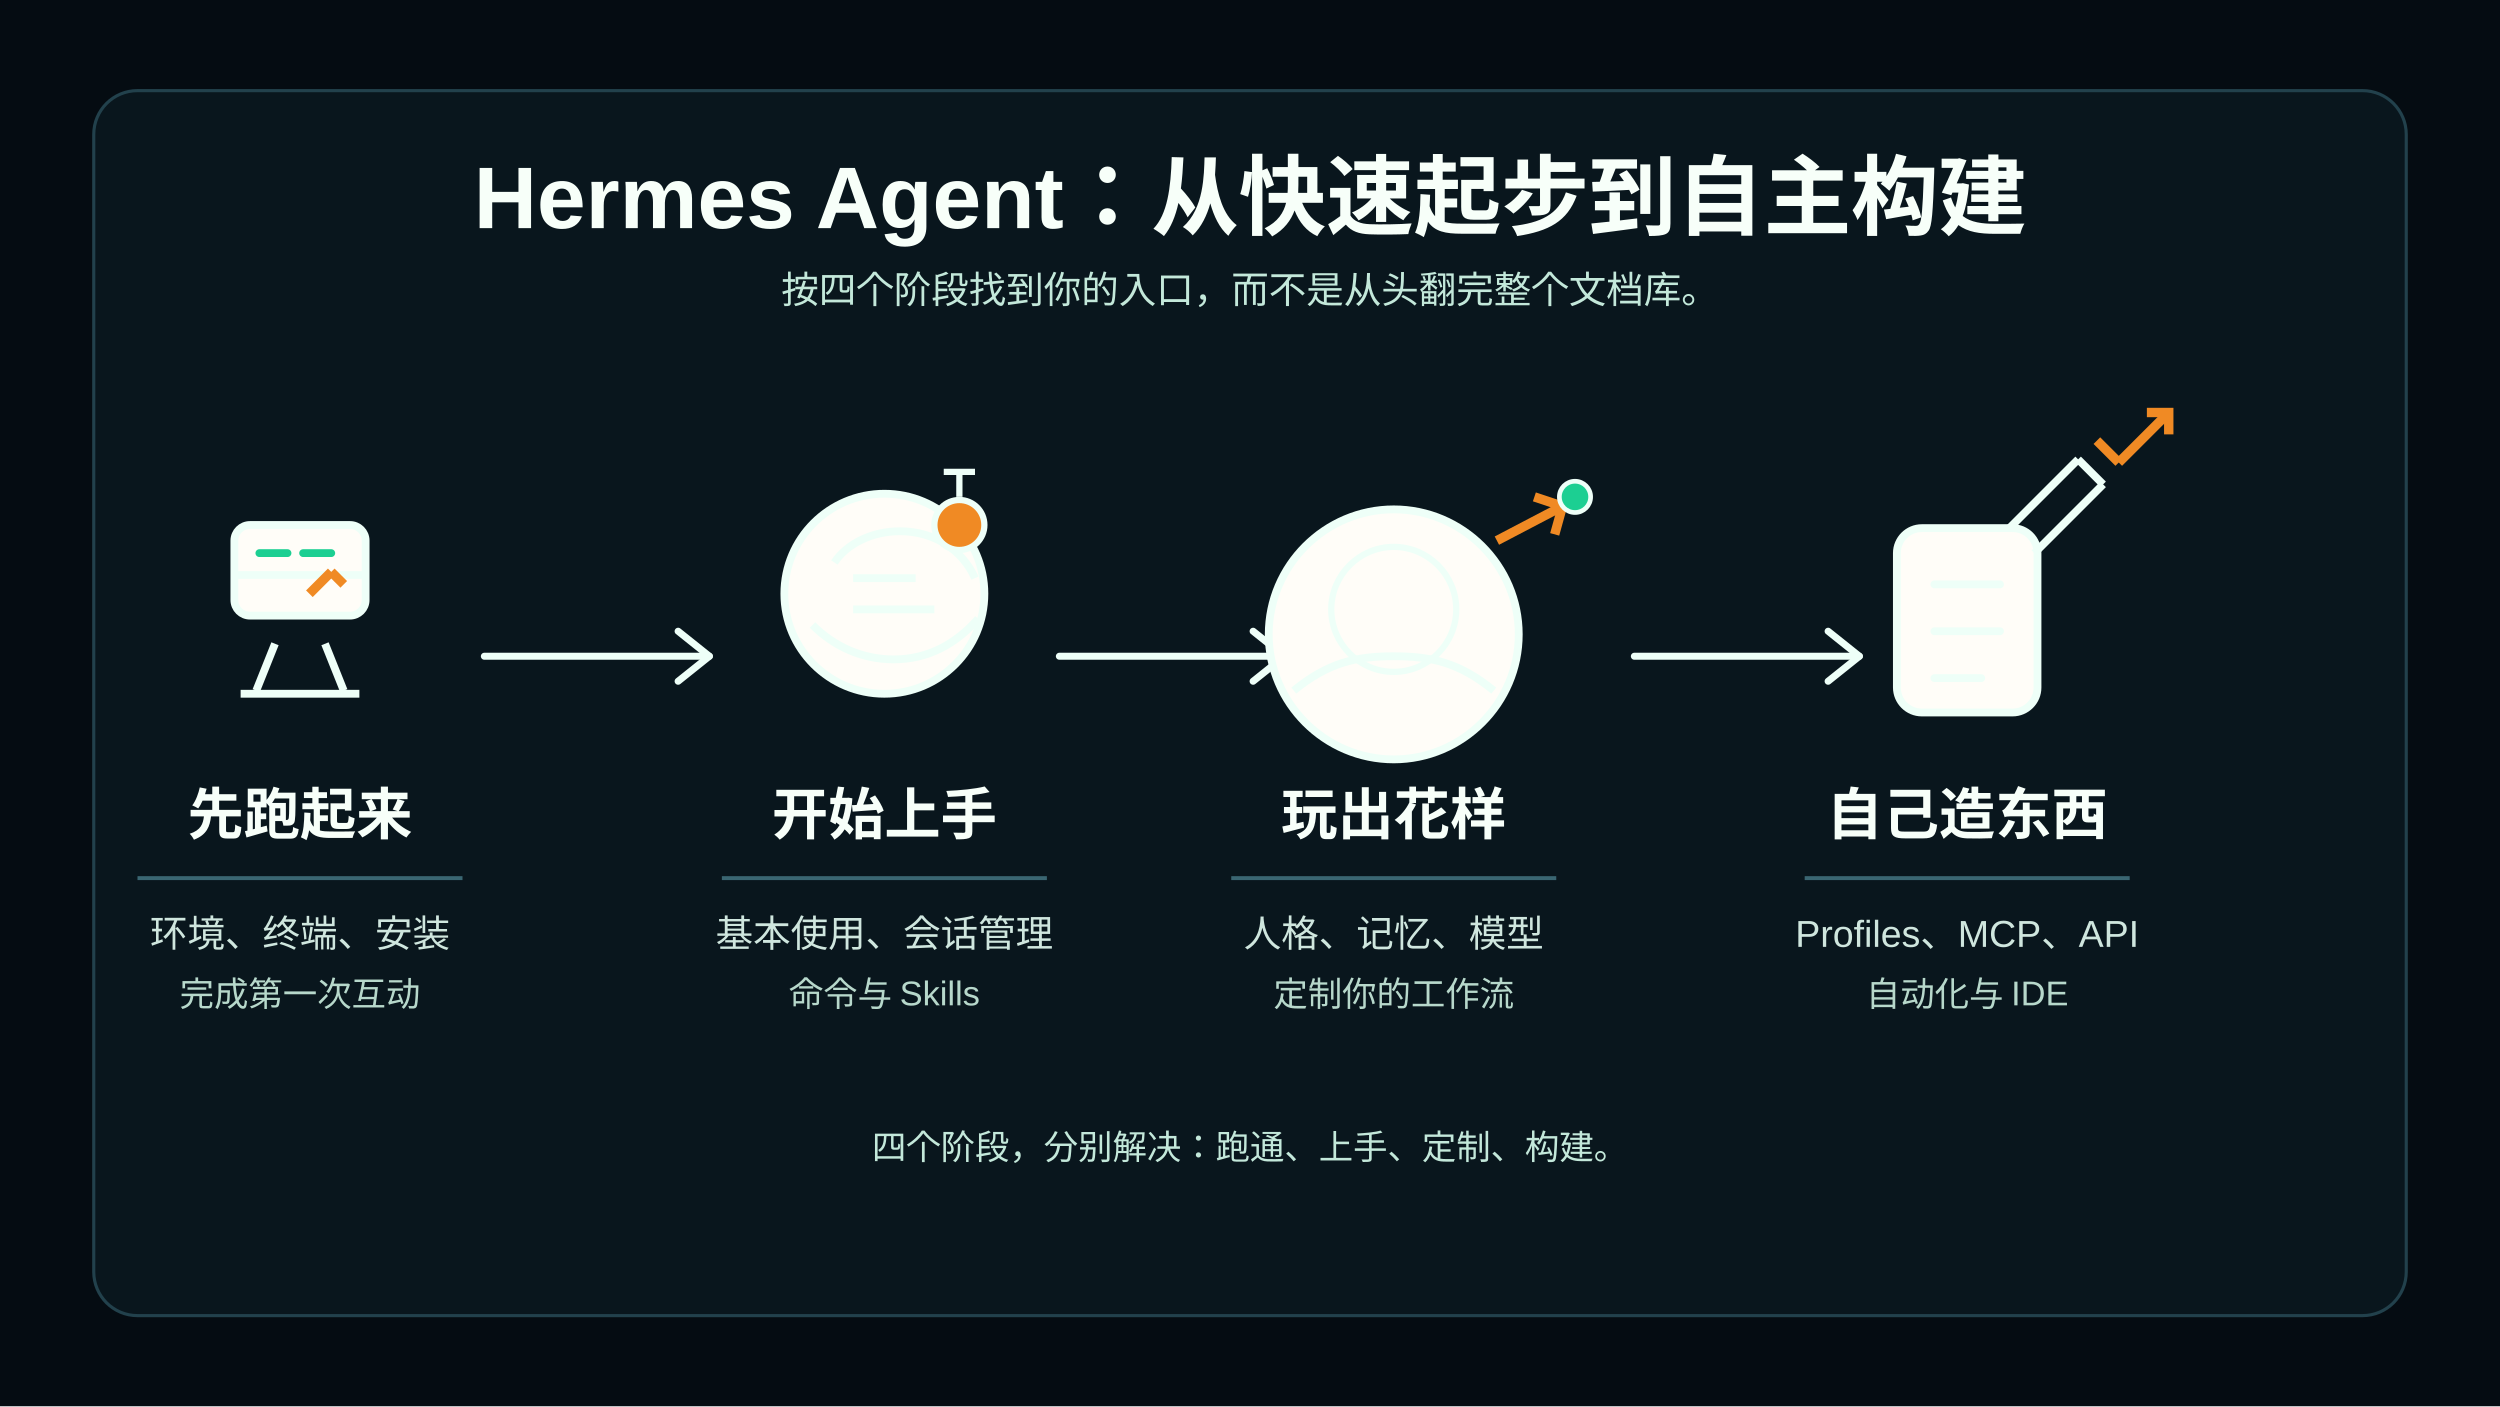
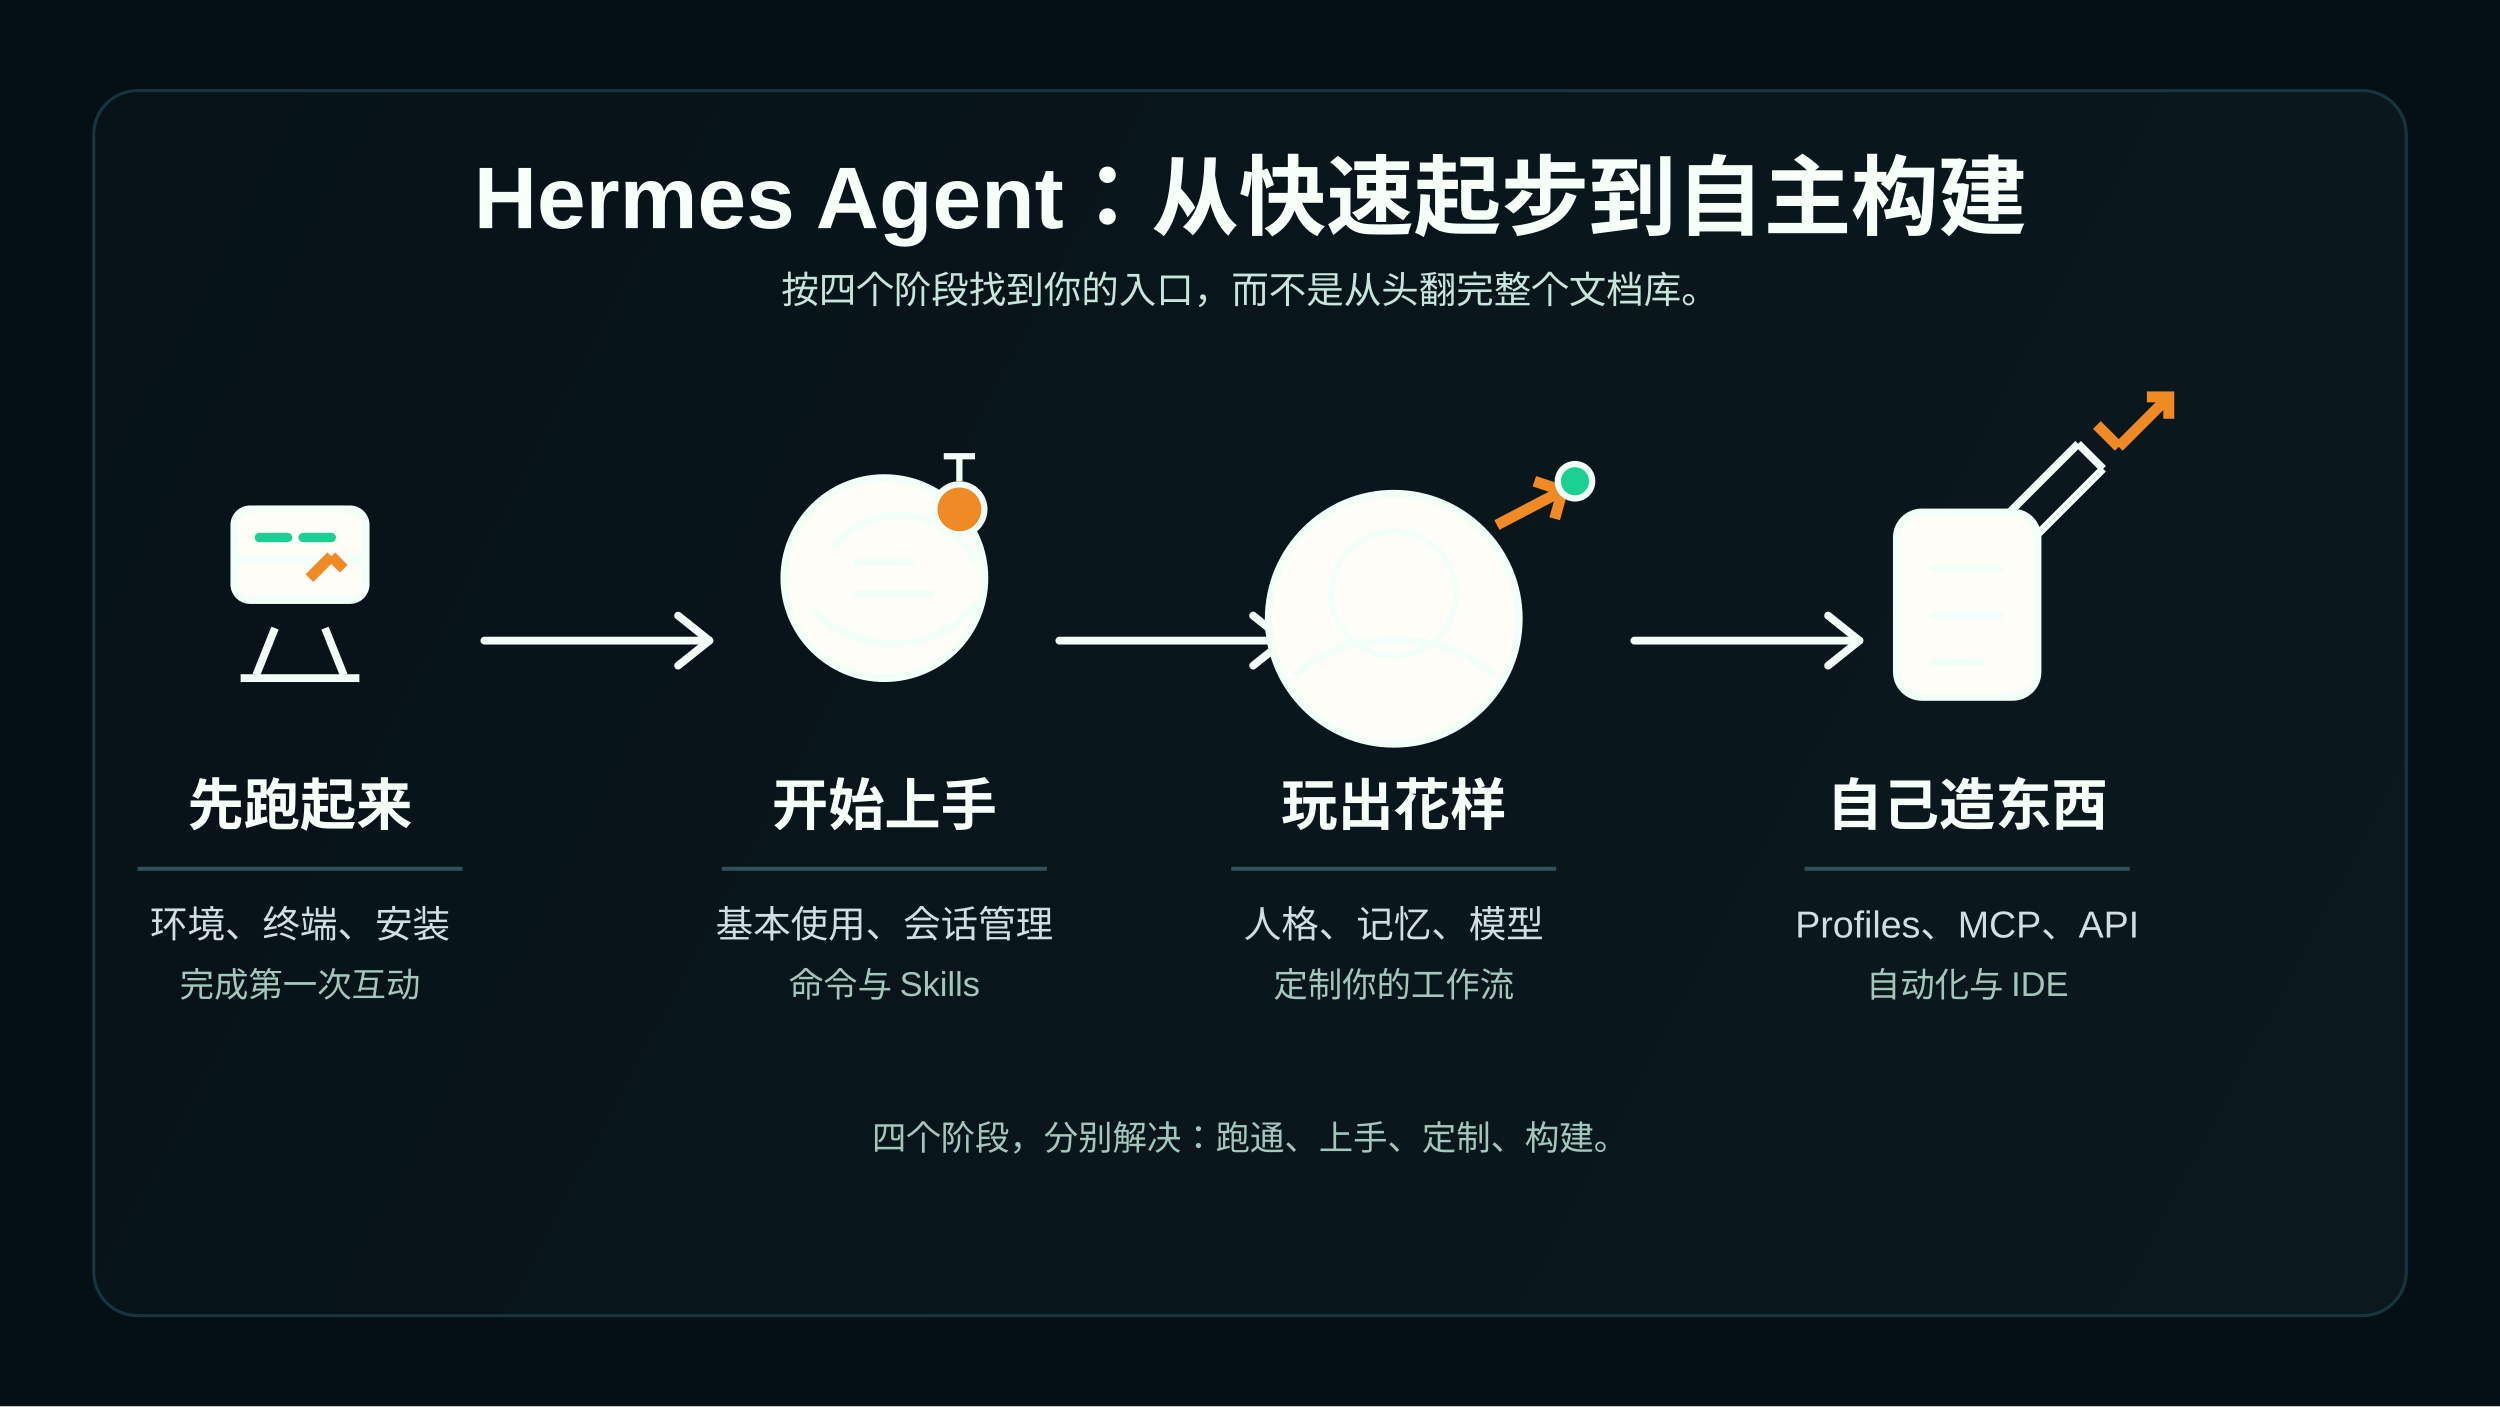
<svg xmlns="http://www.w3.org/2000/svg" width="1600" height="900" viewBox="0 0 1600 900" fill="none">
-   <rect width="1600" height="900" fill="#050C12" />
-   <rect x="60" y="58" width="1480" height="784" rx="28" fill="#09161D" stroke="#22414C" stroke-width="2" />
+   <defs>
+     <linearGradient id="bg" x1="60" y1="58" x2="1540" y2="842" gradientUnits="userSpaceOnUse">
+       <stop stop-color="#061217" />
+       <stop offset="1" stop-color="#0B191F" />
+     </linearGradient>
+     <linearGradient id="panel" x1="0" y1="0" x2="1" y2="1">
+       <stop stop-color="#11242D" />
+       <stop offset="1" stop-color="#0B171F" />
+     </linearGradient>
+   </defs>
+   <rect width="1600" height="900" fill="#041015" />
+   <rect x="60" y="58" width="1480" height="784" rx="28" fill="url(#bg)" stroke="#173540" stroke-width="2" />
  <text x="800" y="146" text-anchor="middle" fill="#F7FFF9" font-size="56" font-family="Arial, PingFang SC, Microsoft YaHei, sans-serif" font-weight="700">Hermes Agent：从快速起步到自主构建</text>
-   <text x="800" y="194" text-anchor="middle" fill="#C3E8DA" font-size="24" font-family="Arial, PingFang SC, Microsoft YaHei, sans-serif">按四个阶段找到你的入口，而不是从头翻完整个文档库。</text>
-   <g stroke="#EEFFF8" stroke-width="4.5" stroke-linecap="round" stroke-linejoin="round">
-     <path d="M310 420H454" />
-     <path d="M434 404L454 420L434 436" />
-     <path d="M678 420H822" />
-     <path d="M802 404L822 420L802 436" />
-     <path d="M1046 420H1190" />
-     <path d="M1170 404L1190 420L1170 436" />
+   <text x="800" y="194" text-anchor="middle" fill="#C7E6DB" font-size="24" font-family="Arial, PingFang SC, Microsoft YaHei, sans-serif">按四个阶段找到你的入口，而不是从头翻完整个文档库。</text>
+   <g stroke="#F2FFF9" stroke-width="5" stroke-linecap="round" stroke-linejoin="round">
+     <path d="M310 410H454" />
+     <path d="M434 394L454 410L434 426" />
+     <path d="M678 410H822" />
+     <path d="M802 394L822 410L802 426" />
+     <path d="M1046 410H1190" />
+     <path d="M1170 394L1190 410L1170 426" />
  </g>
  <g>
-     <rect x="150" y="336" width="84" height="58" rx="10" fill="#FFFDF8" stroke="#EEFFF8" stroke-width="5" />
-     <path d="M150 368H234" stroke="#EEFFF8" stroke-width="5" />
-     <path d="M166 354H184" stroke="#1CCF92" stroke-width="5" stroke-linecap="round" />
-     <path d="M194 354H212" stroke="#1CCF92" stroke-width="5" stroke-linecap="round" />
-     <path d="M176 412L164 442" stroke="#EEFFF8" stroke-width="5" />
-     <path d="M208 412L220 442" stroke="#EEFFF8" stroke-width="5" />
-     <path d="M154 444H230" stroke="#EEFFF8" stroke-width="5" />
-     <path d="M198 380L212 366" stroke="#F08A24" stroke-width="6" />
-     <path d="M212 366L220 374" stroke="#F08A24" stroke-width="6" />
+     <rect x="150" y="326" width="84" height="58" rx="10" fill="#FFFDF8" stroke="#F2FFF9" stroke-width="5" />
+     <path d="M150 358H234" stroke="#F2FFF9" stroke-width="5" />
+     <path d="M166 344H184" stroke="#1CCF92" stroke-width="6" stroke-linecap="round" />
+     <path d="M194 344H212" stroke="#1CCF92" stroke-width="6" stroke-linecap="round" />
+     <path d="M176 402L164 432" stroke="#F2FFF9" stroke-width="5" />
+     <path d="M208 402L220 432" stroke="#F2FFF9" stroke-width="5" />
+     <path d="M154 434H230" stroke="#F2FFF9" stroke-width="5" />
+     <path d="M198 370L212 356" stroke="#F08A24" stroke-width="7" />
+     <path d="M212 356L220 364" stroke="#F08A24" stroke-width="7" />
  </g>
  <g>
-     <circle cx="566" cy="380" r="64" stroke="#EEFFF8" stroke-width="5" fill="#FFFDF8" />
-     <path d="M534 360C542 348 558 340 576 340C598 340 616 352 624 370" stroke="#EEFFF8" stroke-width="5" />
-     <path d="M520 400C534 414 552 422 572 422C594 422 612 412 626 396" stroke="#EEFFF8" stroke-width="5" />
-     <path d="M546 370H586" stroke="#EEFFF8" stroke-width="5" />
-     <path d="M546 390H598" stroke="#EEFFF8" stroke-width="5" />
-     <circle cx="614" cy="336" r="16" fill="#F08A24" stroke="#EEFFF8" stroke-width="4" />
-     <path d="M614 318V302" stroke="#EEFFF8" stroke-width="4" />
-     <path d="M604 302H624" stroke="#EEFFF8" stroke-width="4" />
+     <circle cx="566" cy="370" r="64" stroke="#F2FFF9" stroke-width="5" fill="#FFFDF8" />
+     <path d="M534 350C542 338 558 330 576 330C598 330 616 342 624 360" stroke="#F2FFF9" stroke-width="5" />
+     <path d="M520 390C534 404 552 412 572 412C594 412 612 402 626 386" stroke="#F2FFF9" stroke-width="5" />
+     <path d="M546 360H586" stroke="#F2FFF9" stroke-width="5" />
+     <path d="M546 380H598" stroke="#F2FFF9" stroke-width="5" />
+     <circle cx="614" cy="326" r="16" fill="#F08A24" stroke="#F2FFF9" stroke-width="4" />
+     <path d="M614 308V292" stroke="#F2FFF9" stroke-width="4" />
+     <path d="M604 292H624" stroke="#F2FFF9" stroke-width="4" />
  </g>
  <g>
-     <path d="M892 326C936 326 972 362 972 406C972 450 936 486 892 486C848 486 812 450 812 406C812 362 848 326 892 326Z" stroke="#EEFFF8" stroke-width="5" fill="#FFFDF8" />
-     <path d="M892 350C914 350 932 368 932 390C932 412 914 430 892 430C870 430 852 412 852 390C852 368 870 350 892 350Z" stroke="#EEFFF8" stroke-width="4" />
-     <path d="M828 442C850 424 868 420 892 420C916 420 934 424 956 442" stroke="#EEFFF8" stroke-width="5" />
-     <path d="M958 346L1000 324" stroke="#F08A24" stroke-width="6" />
-     <path d="M1000 324L995 342" stroke="#F08A24" stroke-width="6" />
-     <path d="M1000 324L982 318" stroke="#F08A24" stroke-width="6" />
-     <circle cx="1008" cy="318" r="10" fill="#1CCF92" stroke="#EEFFF8" stroke-width="3" />
+     <path d="M892 316C936 316 972 352 972 396C972 440 936 476 892 476C848 476 812 440 812 396C812 352 848 316 892 316Z" stroke="#F2FFF9" stroke-width="5" fill="#FFFDF8" />
+     <path d="M892 340C914 340 932 358 932 380C932 402 914 420 892 420C870 420 852 402 852 380C852 358 870 340 892 340Z" stroke="#F2FFF9" stroke-width="4" />
+     <path d="M828 432C850 414 868 410 892 410C916 410 934 414 956 432" stroke="#F2FFF9" stroke-width="5" />
+     <path d="M958 336L1000 314" stroke="#F08A24" stroke-width="7" />
+     <path d="M1000 314L995 332" stroke="#F08A24" stroke-width="7" />
+     <path d="M1000 314L982 308" stroke="#F08A24" stroke-width="7" />
+     <circle cx="1008" cy="308" r="11" fill="#1CCF92" stroke="#F2FFF9" stroke-width="4" />
  </g>
  <g>
-     <rect x="1214" y="338" width="90" height="118" rx="16" fill="#FFFDF8" stroke="#EEFFF8" stroke-width="5" />
-     <path d="M1238 374H1280" stroke="#EEFFF8" stroke-width="5" stroke-linecap="round" />
-     <path d="M1238 404H1280" stroke="#EEFFF8" stroke-width="5" stroke-linecap="round" />
-     <path d="M1238 434H1268" stroke="#EEFFF8" stroke-width="5" stroke-linecap="round" />
-     <path d="M1286 338L1330 294" stroke="#EEFFF8" stroke-width="5" />
-     <path d="M1330 294L1346 310" stroke="#EEFFF8" stroke-width="5" />
-     <path d="M1346 310L1302 354" stroke="#EEFFF8" stroke-width="5" />
-     <path d="M1342 282L1356 296" stroke="#F08A24" stroke-width="6" />
-     <path d="M1356 296L1388 264" stroke="#F08A24" stroke-width="6" />
-     <path d="M1374 264H1388V278" stroke="#F08A24" stroke-width="6" />
+     <rect x="1214" y="328" width="90" height="118" rx="16" fill="#FFFDF8" stroke="#F2FFF9" stroke-width="5" />
+     <path d="M1238 364H1280" stroke="#F2FFF9" stroke-width="5" stroke-linecap="round" />
+     <path d="M1238 394H1280" stroke="#F2FFF9" stroke-width="5" stroke-linecap="round" />
+     <path d="M1238 424H1268" stroke="#F2FFF9" stroke-width="5" stroke-linecap="round" />
+     <path d="M1286 328L1330 284" stroke="#F2FFF9" stroke-width="5" />
+     <path d="M1330 284L1346 300" stroke="#F2FFF9" stroke-width="5" />
+     <path d="M1346 300L1302 344" stroke="#F2FFF9" stroke-width="5" />
+     <path d="M1342 272L1356 286" stroke="#F08A24" stroke-width="7" />
+     <path d="M1356 286L1388 254" stroke="#F08A24" stroke-width="7" />
+     <path d="M1374 254H1388V268" stroke="#F08A24" stroke-width="7" />
  </g>
  <g>
-     <text x="192" y="534" text-anchor="middle" fill="#F7FFF9" font-size="36" font-family="Arial, PingFang SC, Microsoft YaHei, sans-serif" font-weight="700">先跑起来</text>
-     <path d="M88 562H296" stroke="#3A6672" stroke-width="2.5" />
-     <text x="192" y="606" text-anchor="middle" fill="#CFE6DE" font-size="24" font-family="Arial, PingFang SC, Microsoft YaHei, sans-serif">环境、终端、安装</text>
-     <text x="192" y="644" text-anchor="middle" fill="#B7D8CB" font-size="22" font-family="Arial, PingFang SC, Microsoft YaHei, sans-serif">完成第一次互动</text>
+     <text x="192" y="528" text-anchor="middle" fill="#F7FFF9" font-size="36" font-family="Arial, PingFang SC, Microsoft YaHei, sans-serif" font-weight="700">先跑起来</text>
+     <path d="M88 556H296" stroke="#31525C" stroke-width="2.5" />
+     <text x="192" y="600" text-anchor="middle" fill="#D0DFE1" font-size="24" font-family="Arial, PingFang SC, Microsoft YaHei, sans-serif">环境、终端、安装</text>
+     <text x="192" y="638" text-anchor="middle" fill="#A3C7BA" font-size="22" font-family="Arial, PingFang SC, Microsoft YaHei, sans-serif">完成第一次互动</text>
  </g>
  <g>
-     <text x="566" y="534" text-anchor="middle" fill="#F7FFF9" font-size="36" font-family="Arial, PingFang SC, Microsoft YaHei, sans-serif" font-weight="700">开始上手</text>
-     <path d="M462 562H670" stroke="#3A6672" stroke-width="2.5" />
-     <text x="566" y="606" text-anchor="middle" fill="#CFE6DE" font-size="24" font-family="Arial, PingFang SC, Microsoft YaHei, sans-serif">基本使用、会话管理</text>
-     <text x="566" y="644" text-anchor="middle" fill="#B7D8CB" font-size="22" font-family="Arial, PingFang SC, Microsoft YaHei, sans-serif">命令与 Skills</text>
+     <text x="566" y="528" text-anchor="middle" fill="#F7FFF9" font-size="36" font-family="Arial, PingFang SC, Microsoft YaHei, sans-serif" font-weight="700">开始上手</text>
+     <path d="M462 556H670" stroke="#31525C" stroke-width="2.5" />
+     <text x="566" y="600" text-anchor="middle" fill="#D0DFE1" font-size="24" font-family="Arial, PingFang SC, Microsoft YaHei, sans-serif">基本使用、会话管理</text>
+     <text x="566" y="638" text-anchor="middle" fill="#A3C7BA" font-size="22" font-family="Arial, PingFang SC, Microsoft YaHei, sans-serif">命令与 Skills</text>
  </g>
  <g>
-     <text x="892" y="534" text-anchor="middle" fill="#F7FFF9" font-size="36" font-family="Arial, PingFang SC, Microsoft YaHei, sans-serif" font-weight="700">玩出花样</text>
-     <path d="M788 562H996" stroke="#3A6672" stroke-width="2.5" />
-     <text x="892" y="606" text-anchor="middle" fill="#CFE6DE" font-size="24" font-family="Arial, PingFang SC, Microsoft YaHei, sans-serif">人格、记忆、模型</text>
-     <text x="892" y="644" text-anchor="middle" fill="#B7D8CB" font-size="22" font-family="Arial, PingFang SC, Microsoft YaHei, sans-serif">定制你的工作流</text>
+     <text x="892" y="528" text-anchor="middle" fill="#F7FFF9" font-size="36" font-family="Arial, PingFang SC, Microsoft YaHei, sans-serif" font-weight="700">玩出花样</text>
+     <path d="M788 556H996" stroke="#31525C" stroke-width="2.5" />
+     <text x="892" y="600" text-anchor="middle" fill="#D0DFE1" font-size="24" font-family="Arial, PingFang SC, Microsoft YaHei, sans-serif">人格、记忆、模型</text>
+     <text x="892" y="638" text-anchor="middle" fill="#A3C7BA" font-size="22" font-family="Arial, PingFang SC, Microsoft YaHei, sans-serif">定制你的工作流</text>
  </g>
  <g>
-     <text x="1259" y="534" text-anchor="middle" fill="#F7FFF9" font-size="36" font-family="Arial, PingFang SC, Microsoft YaHei, sans-serif" font-weight="700">自己造东西</text>
-     <path d="M1155 562H1363" stroke="#3A6672" stroke-width="2.5" />
-     <text x="1259" y="606" text-anchor="middle" fill="#CFE6DE" font-size="24" font-family="Arial, PingFang SC, Microsoft YaHei, sans-serif">Profiles、MCP、API</text>
-     <text x="1259" y="644" text-anchor="middle" fill="#B7D8CB" font-size="22" font-family="Arial, PingFang SC, Microsoft YaHei, sans-serif">自动化与 IDE</text>
+     <text x="1259" y="528" text-anchor="middle" fill="#F7FFF9" font-size="36" font-family="Arial, PingFang SC, Microsoft YaHei, sans-serif" font-weight="700">自己造东西</text>
+     <path d="M1155 556H1363" stroke="#31525C" stroke-width="2.5" />
+     <text x="1259" y="600" text-anchor="middle" fill="#D0DFE1" font-size="24" font-family="Arial, PingFang SC, Microsoft YaHei, sans-serif">Profiles、MCP、API</text>
+     <text x="1259" y="638" text-anchor="middle" fill="#A3C7BA" font-size="22" font-family="Arial, PingFang SC, Microsoft YaHei, sans-serif">自动化与 IDE</text>
  </g>
-   <text x="800" y="742" text-anchor="middle" fill="#C3E8DA" font-size="22" font-family="Arial, PingFang SC, Microsoft YaHei, sans-serif">四个阶段，分别解决：跑通、上手、定制、构建。</text>
+   <text x="800" y="736" text-anchor="middle" fill="#A3C7BA" font-size="22" font-family="Arial, PingFang SC, Microsoft YaHei, sans-serif">四个阶段，分别解决：跑通、上手、定制、构建。</text>
</svg>
